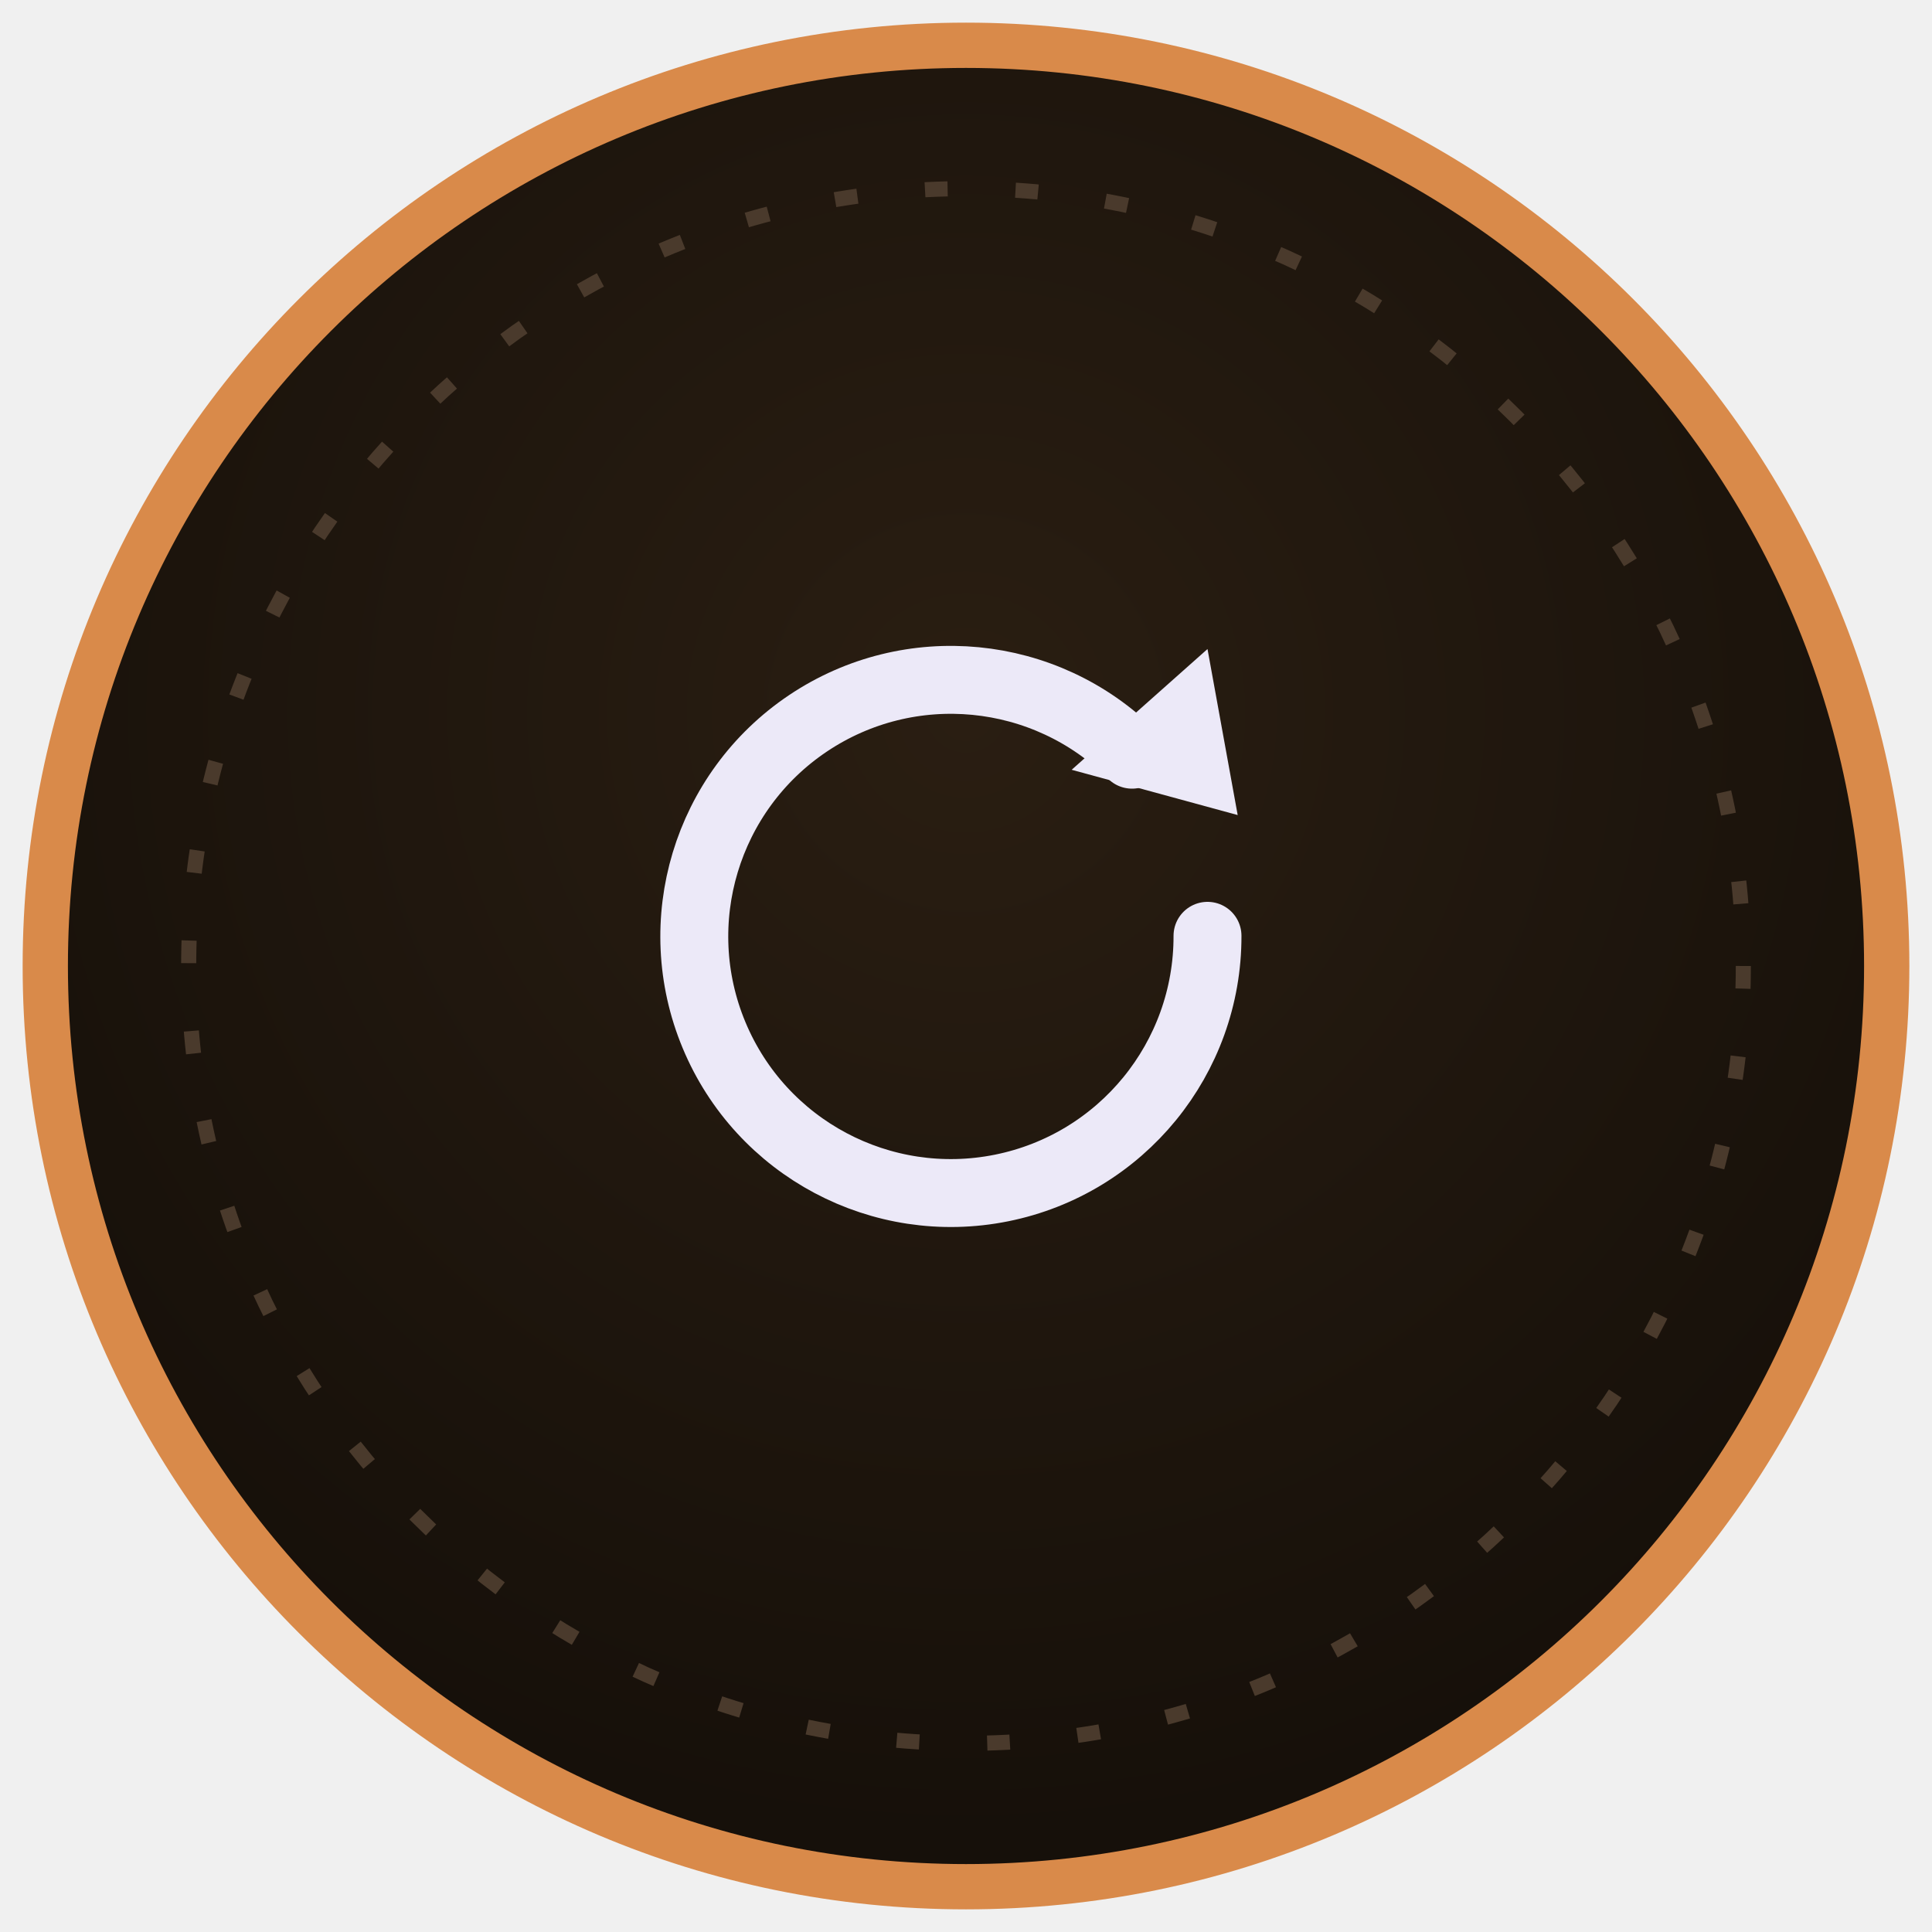
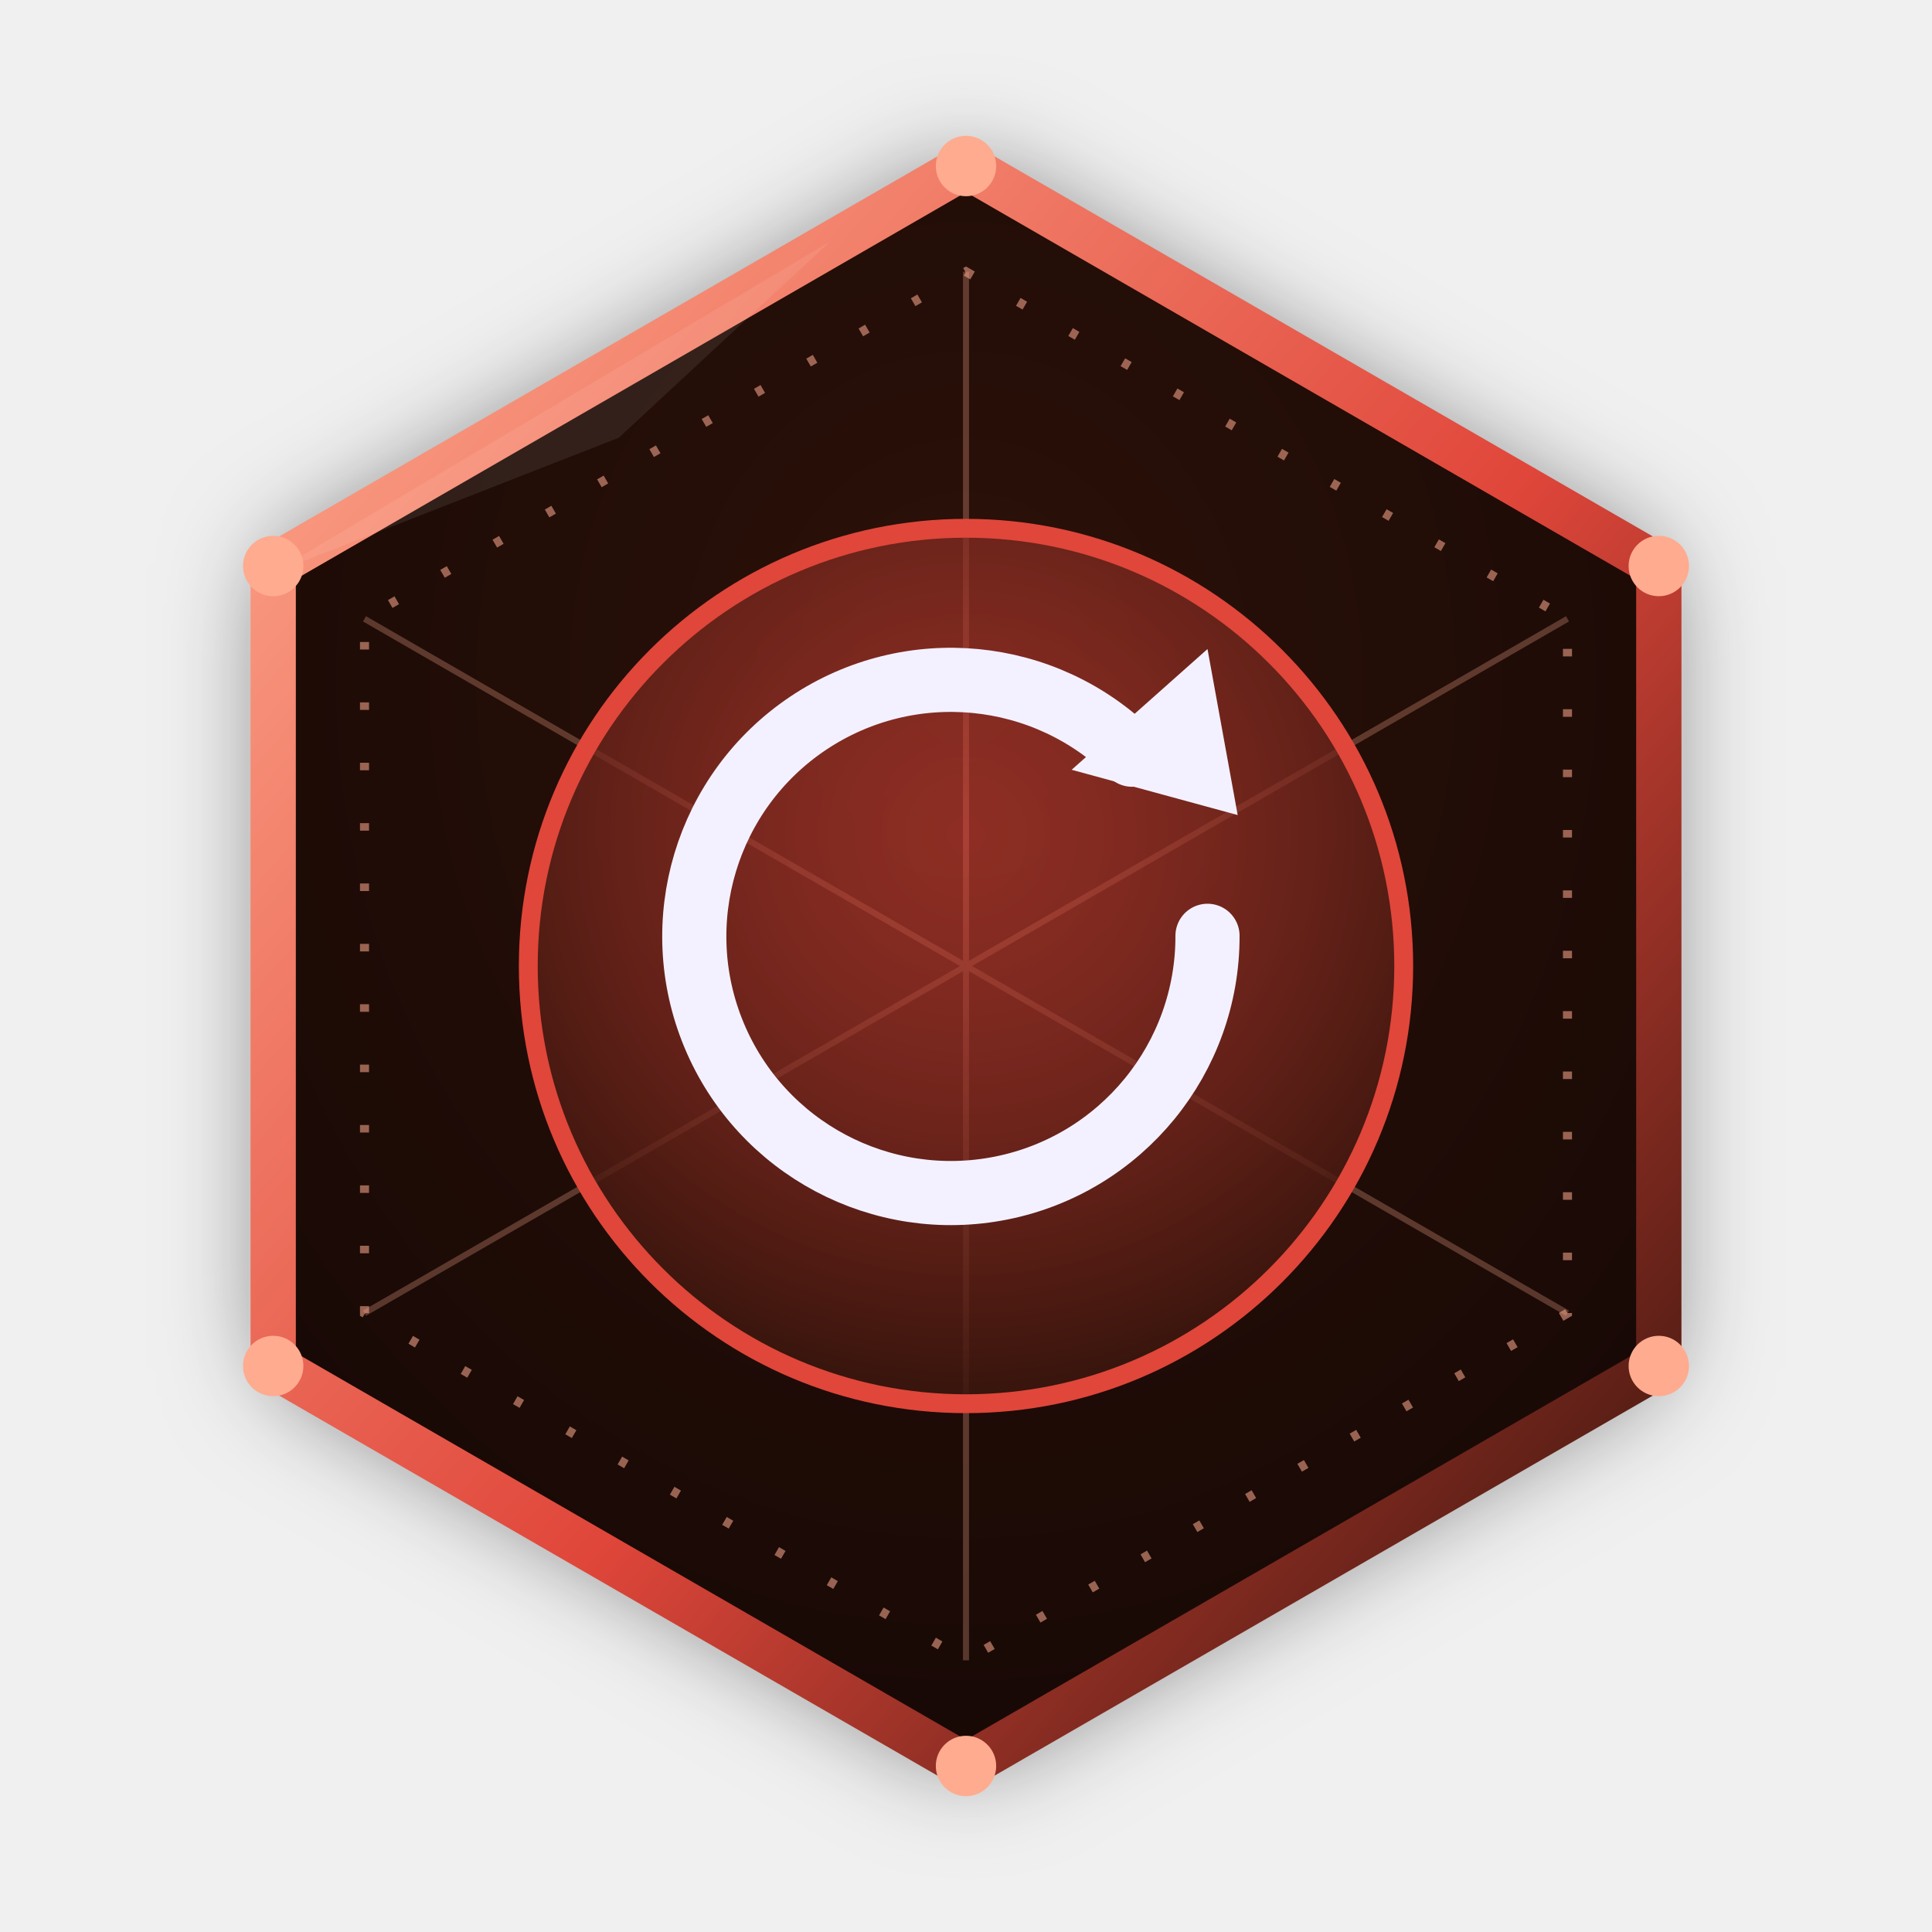
<svg xmlns="http://www.w3.org/2000/svg" viewBox="0 0 256 256">
  <defs>
-     <radialGradient id="bg" cx="50%" cy="36%" r="75%">
-       <stop offset="0%" stop-color="#2a1e12" />
-       <stop offset="100%" stop-color="#120d08" />
+     <radialGradient id="fill" cx="50%" cy="32%" r="75%">
+       <stop offset="0%" stop-color="#2c1109" />
+       <stop offset="100%" stop-color="#160805" />
    </radialGradient>
+     <linearGradient id="border" x1="0%" y1="0%" x2="100%" y2="100%">
+       <stop offset="0%" stop-color="#ffab8f" />
+       <stop offset="55%" stop-color="#e0463a" />
+       <stop offset="100%" stop-color="#2c1109" />
+     </linearGradient>
+     <radialGradient id="medal" cx="50%" cy="35%" r="70%">
+       <stop offset="0%" stop-color="#e0463a" stop-opacity="0.55" />
+       <stop offset="100%" stop-color="#2c1109" stop-opacity="0.9" />
+     </radialGradient>
+     <filter id="glow" x="-60%" y="-60%" width="220%" height="220%">
+       <feGaussianBlur stdDeviation="7" result="b" />
+       <feMerge>
+         <feMergeNode in="b" />
+         <feMergeNode in="SourceGraphic" />
+       </feMerge>
+     </filter>
  </defs>
-   <circle cx="128" cy="128" r="122" fill="url(#bg)" stroke="#d98a4a" stroke-width="6" />
-   <circle cx="128" cy="128" r="103" fill="none" stroke="#4a3a2c" stroke-width="2" stroke-dasharray="3 9" />
-   <g transform="translate(128 132)">
-     <g fill="none" stroke="#ece9f8" stroke-width="9" stroke-linecap="round" stroke-linejoin="round">
-       <path d="M32 -8a34 34 0 1 1 -10 -24" />
-       <path d="M32 -46l4 22 -22 -6z" fill="#ece9f8" stroke="none" />
-     </g>
+   <path d="M128.0 22.0 L219.8 75.0 L219.8 181.0 L128.0 234.0 L36.2 181.0 L36.2 75.0 Z" fill="#160805" opacity="0.55" filter="url(#glow)" />
+   <path d="M128.0 22.0 L219.8 75.0 L219.8 181.0 L128.0 234.0 L36.2 181.0 L36.2 75.0 Z" fill="url(#fill)" stroke="url(#border)" stroke-width="6" stroke-linejoin="round" />
+   <path d="M128.0 36.0 L207.7 82.0 L207.7 174.0 L128.0 220.0 L48.3 174.0 L48.3 82.0 Z" fill="none" stroke="#ffab8f" stroke-width="1.2" stroke-dasharray="1 7" opacity="0.55" />
+   <g stroke="#ffab8f" stroke-width="0.8" opacity="0.28">
+     <line x1="128" y1="128" x2="128.0" y2="36.0" />
+     <line x1="128" y1="128" x2="207.7" y2="82.0" />
+     <line x1="128" y1="128" x2="207.7" y2="174.0" />
+     <line x1="128" y1="128" x2="128.0" y2="220.0" />
+     <line x1="128" y1="128" x2="48.3" y2="174.0" />
+     <line x1="128" y1="128" x2="48.3" y2="82.0" />
+   </g>
+   <path d="M36 76 L110 32 L82 58 Z" fill="#ffffff" opacity="0.08" />
+   <circle cx="128" cy="128" r="58" fill="url(#medal)" stroke="#e0463a" stroke-width="2.5" />
+   <g transform="translate(128 132)" fill="none" stroke="#f3f1ff" stroke-width="8.5" stroke-linecap="round" stroke-linejoin="round">
+     <path d="M32 -8a34 34 0 1 1 -10 -24" />
+     <path d="M32 -46l4 22 -22 -6z" fill="#f3f1ff" stroke="none" />
+   </g>
+   <g>
+     <circle cx="128.0" cy="22.0" r="4" fill="#ffab8f" />
+     <circle cx="219.8" cy="75.0" r="4" fill="#ffab8f" />
+     <circle cx="219.8" cy="181.0" r="4" fill="#ffab8f" />
+     <circle cx="128.0" cy="234.0" r="4" fill="#ffab8f" />
+     <circle cx="36.2" cy="181.0" r="4" fill="#ffab8f" />
+     <circle cx="36.2" cy="75.0" r="4" fill="#ffab8f" />
  </g>
</svg>
